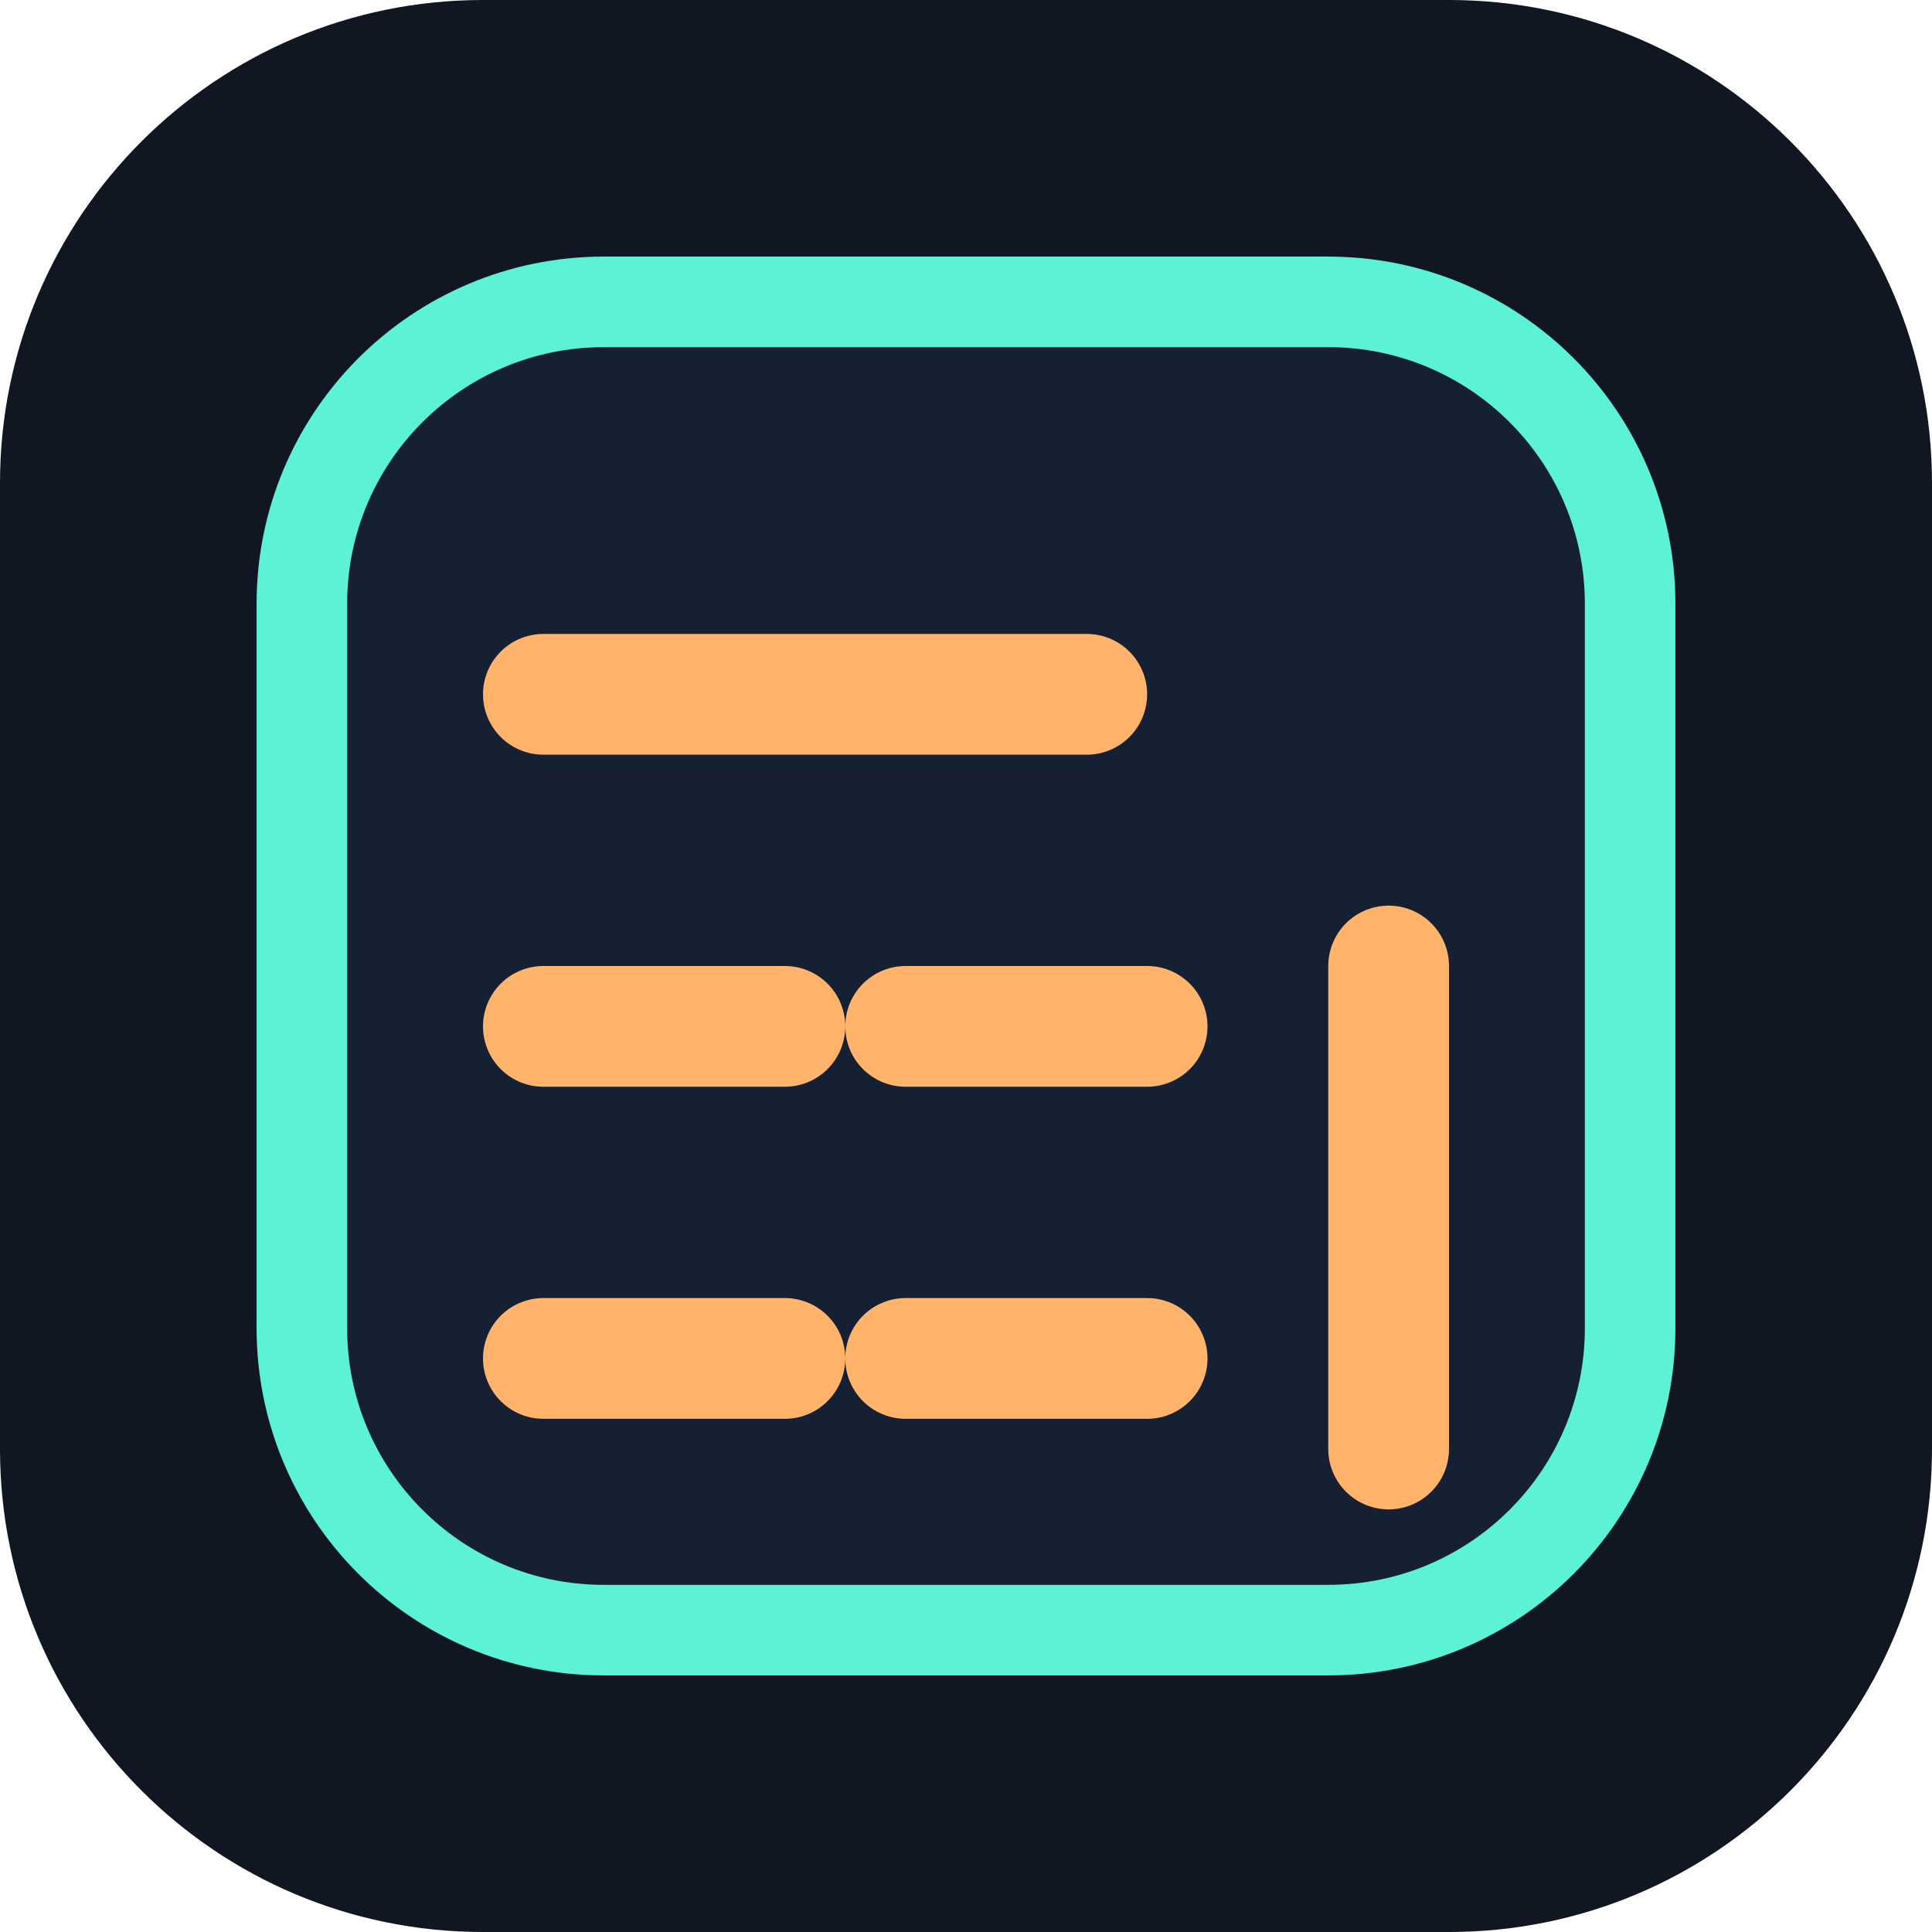
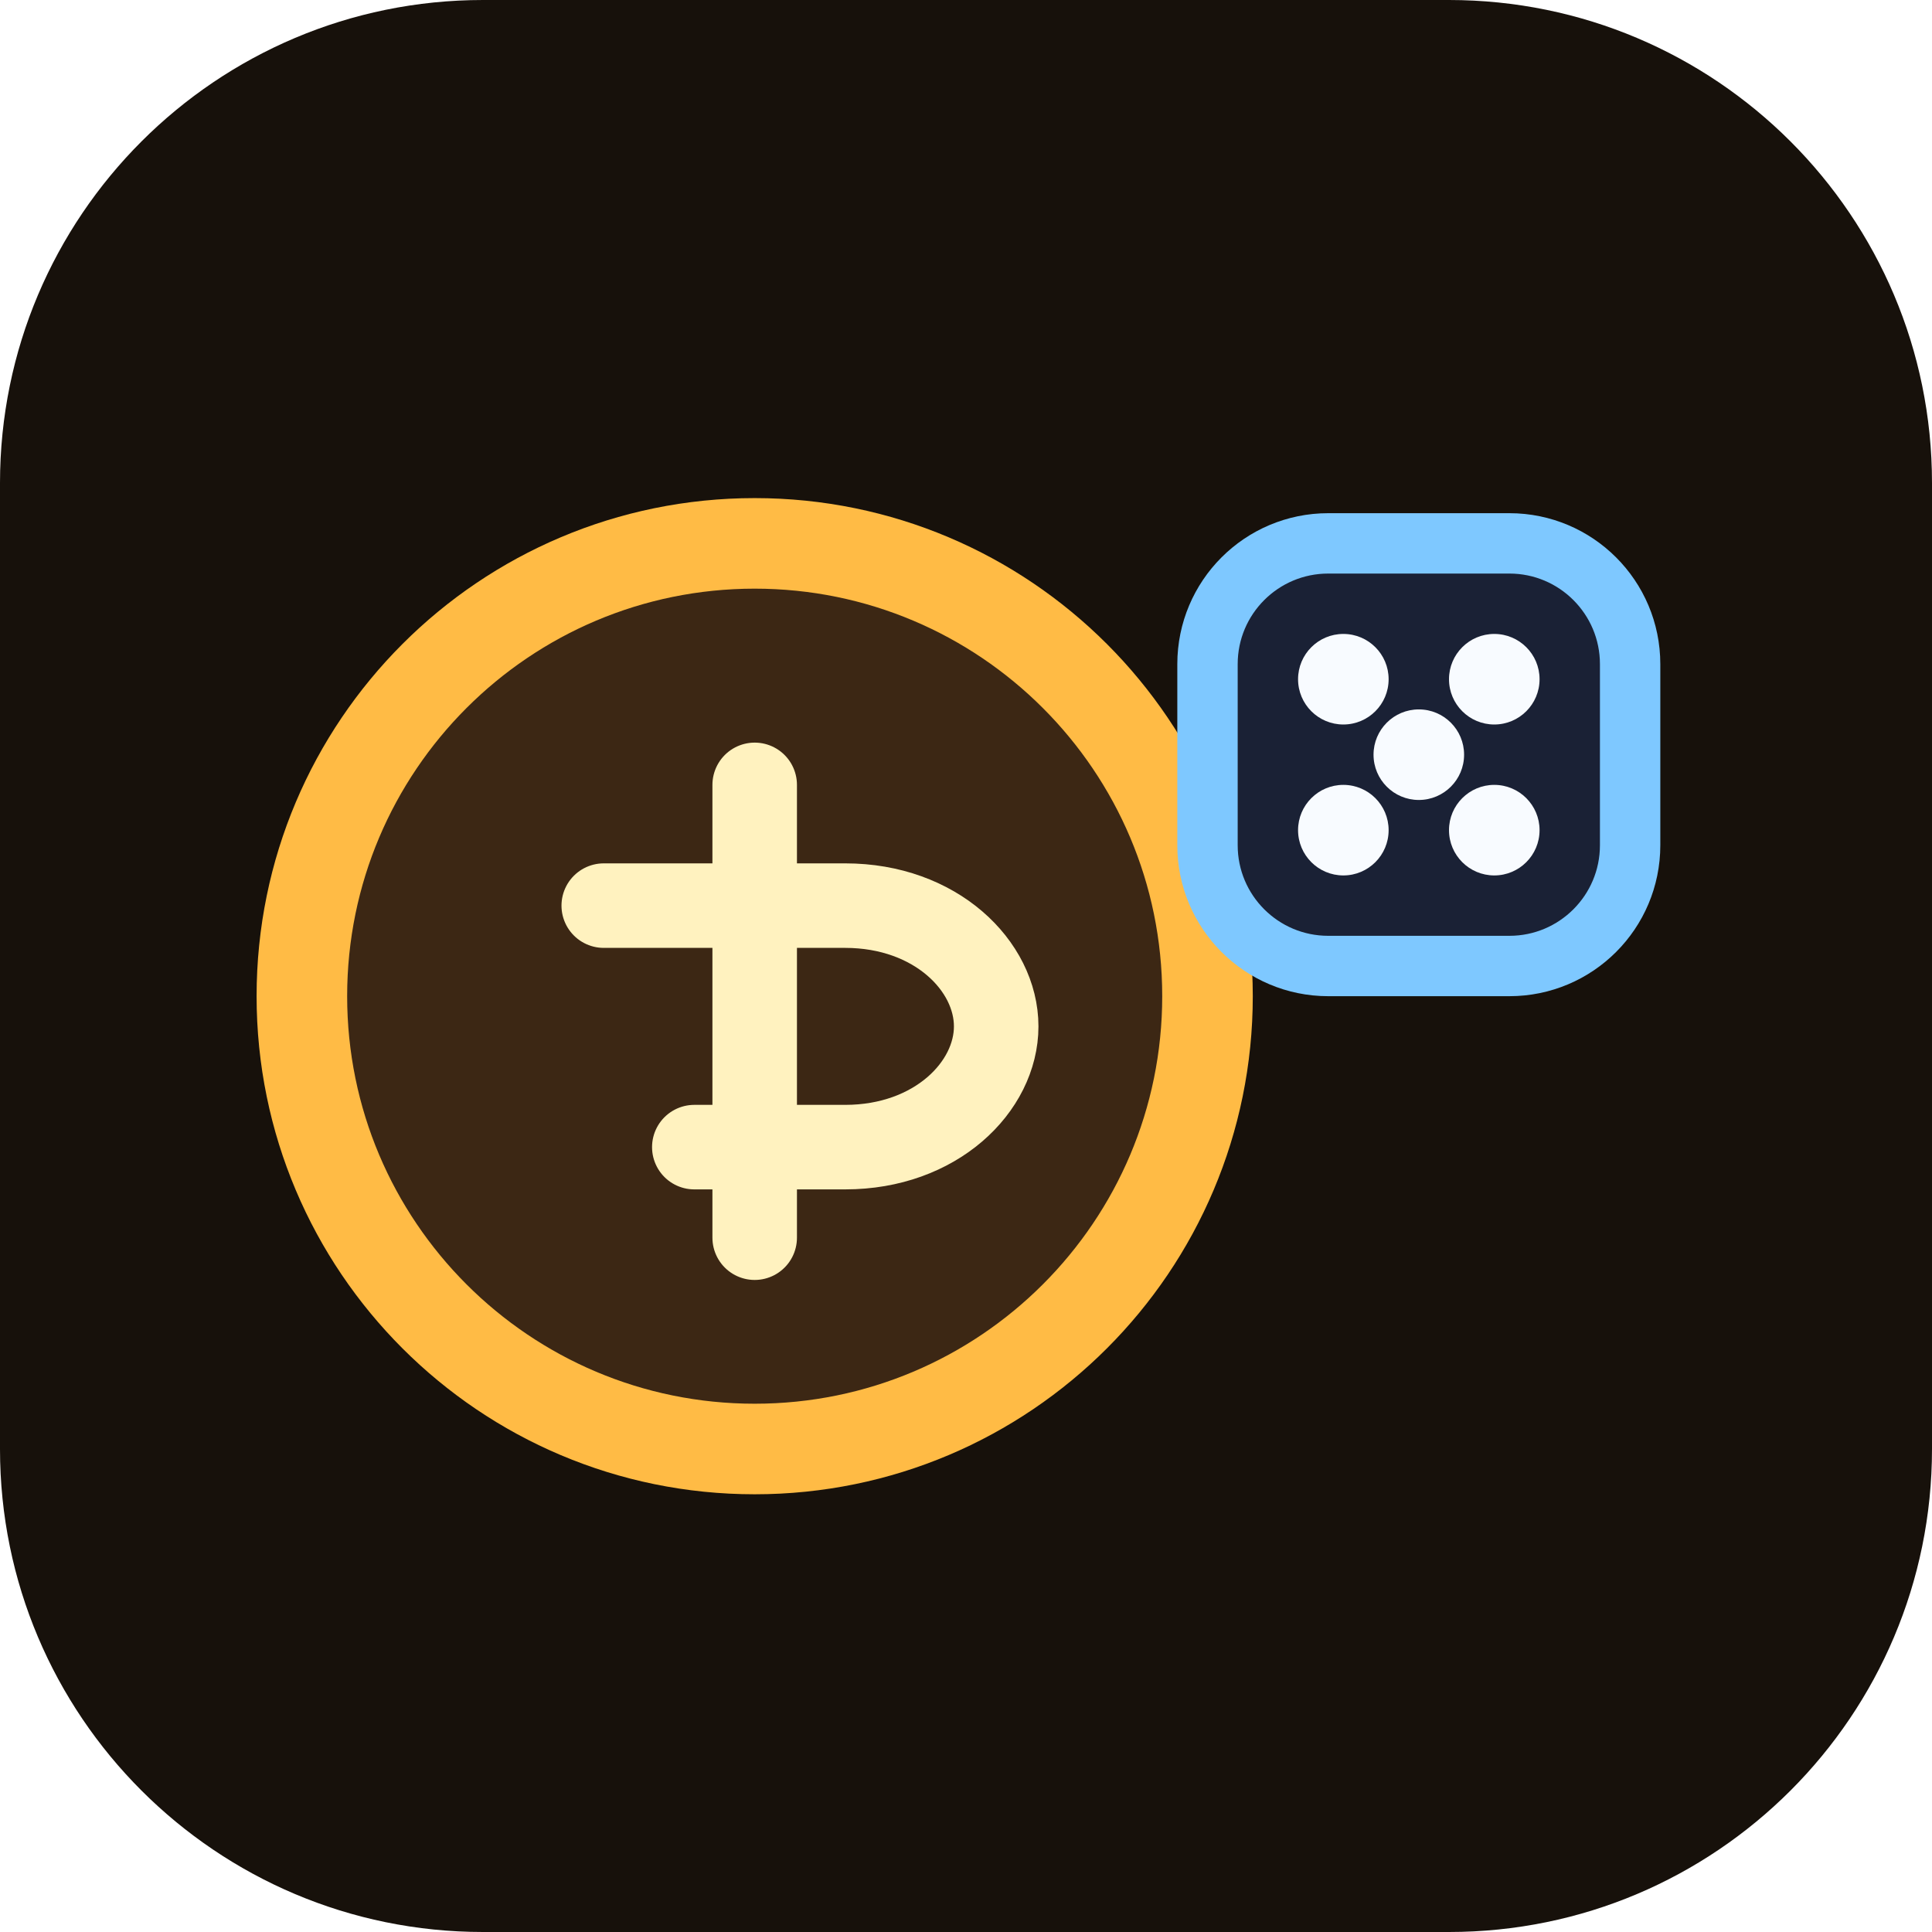
<svg xmlns="http://www.w3.org/2000/svg" viewBox="0 0 64 64">
-   <rect width="64" height="64" rx="16" fill="#101622" />
-   <rect x="10" y="10" width="44" height="44" rx="10" fill="#152033" stroke="#5cf2d6" stroke-width="3" />
-   <path d="M18 23h18M18 34h8M30 34h8M18 45h8M30 45h8M46 32v16" stroke="#ffb36b" stroke-width="4" stroke-linecap="round" />
+   <rect width="64" height="64" rx="16" fill="#17110b" />
+   <circle cx="25" cy="33" r="15" fill="#3c2714" stroke="#ffbb45" stroke-width="3" />
+   <path d="M25 26v15M20 30h8c3 0 5 2 5 4s-2 4-5 4h-5" fill="none" stroke="#fff2bf" stroke-width="2.8" stroke-linecap="round" stroke-linejoin="round" />
+   <rect x="40" y="18" width="14" height="14" rx="4" fill="#1a2135" stroke="#7ec8ff" stroke-width="2" />
+   <circle cx="44.5" cy="22.5" r="1.5" fill="#f8fbff" />
+   <circle cx="49.5" cy="22.5" r="1.5" fill="#f8fbff" />
+   <circle cx="44.5" cy="27.5" r="1.5" fill="#f8fbff" />
+   <circle cx="49.5" cy="27.5" r="1.5" fill="#f8fbff" />
+   <circle cx="47" cy="25" r="1.5" fill="#f8fbff" />
</svg>
